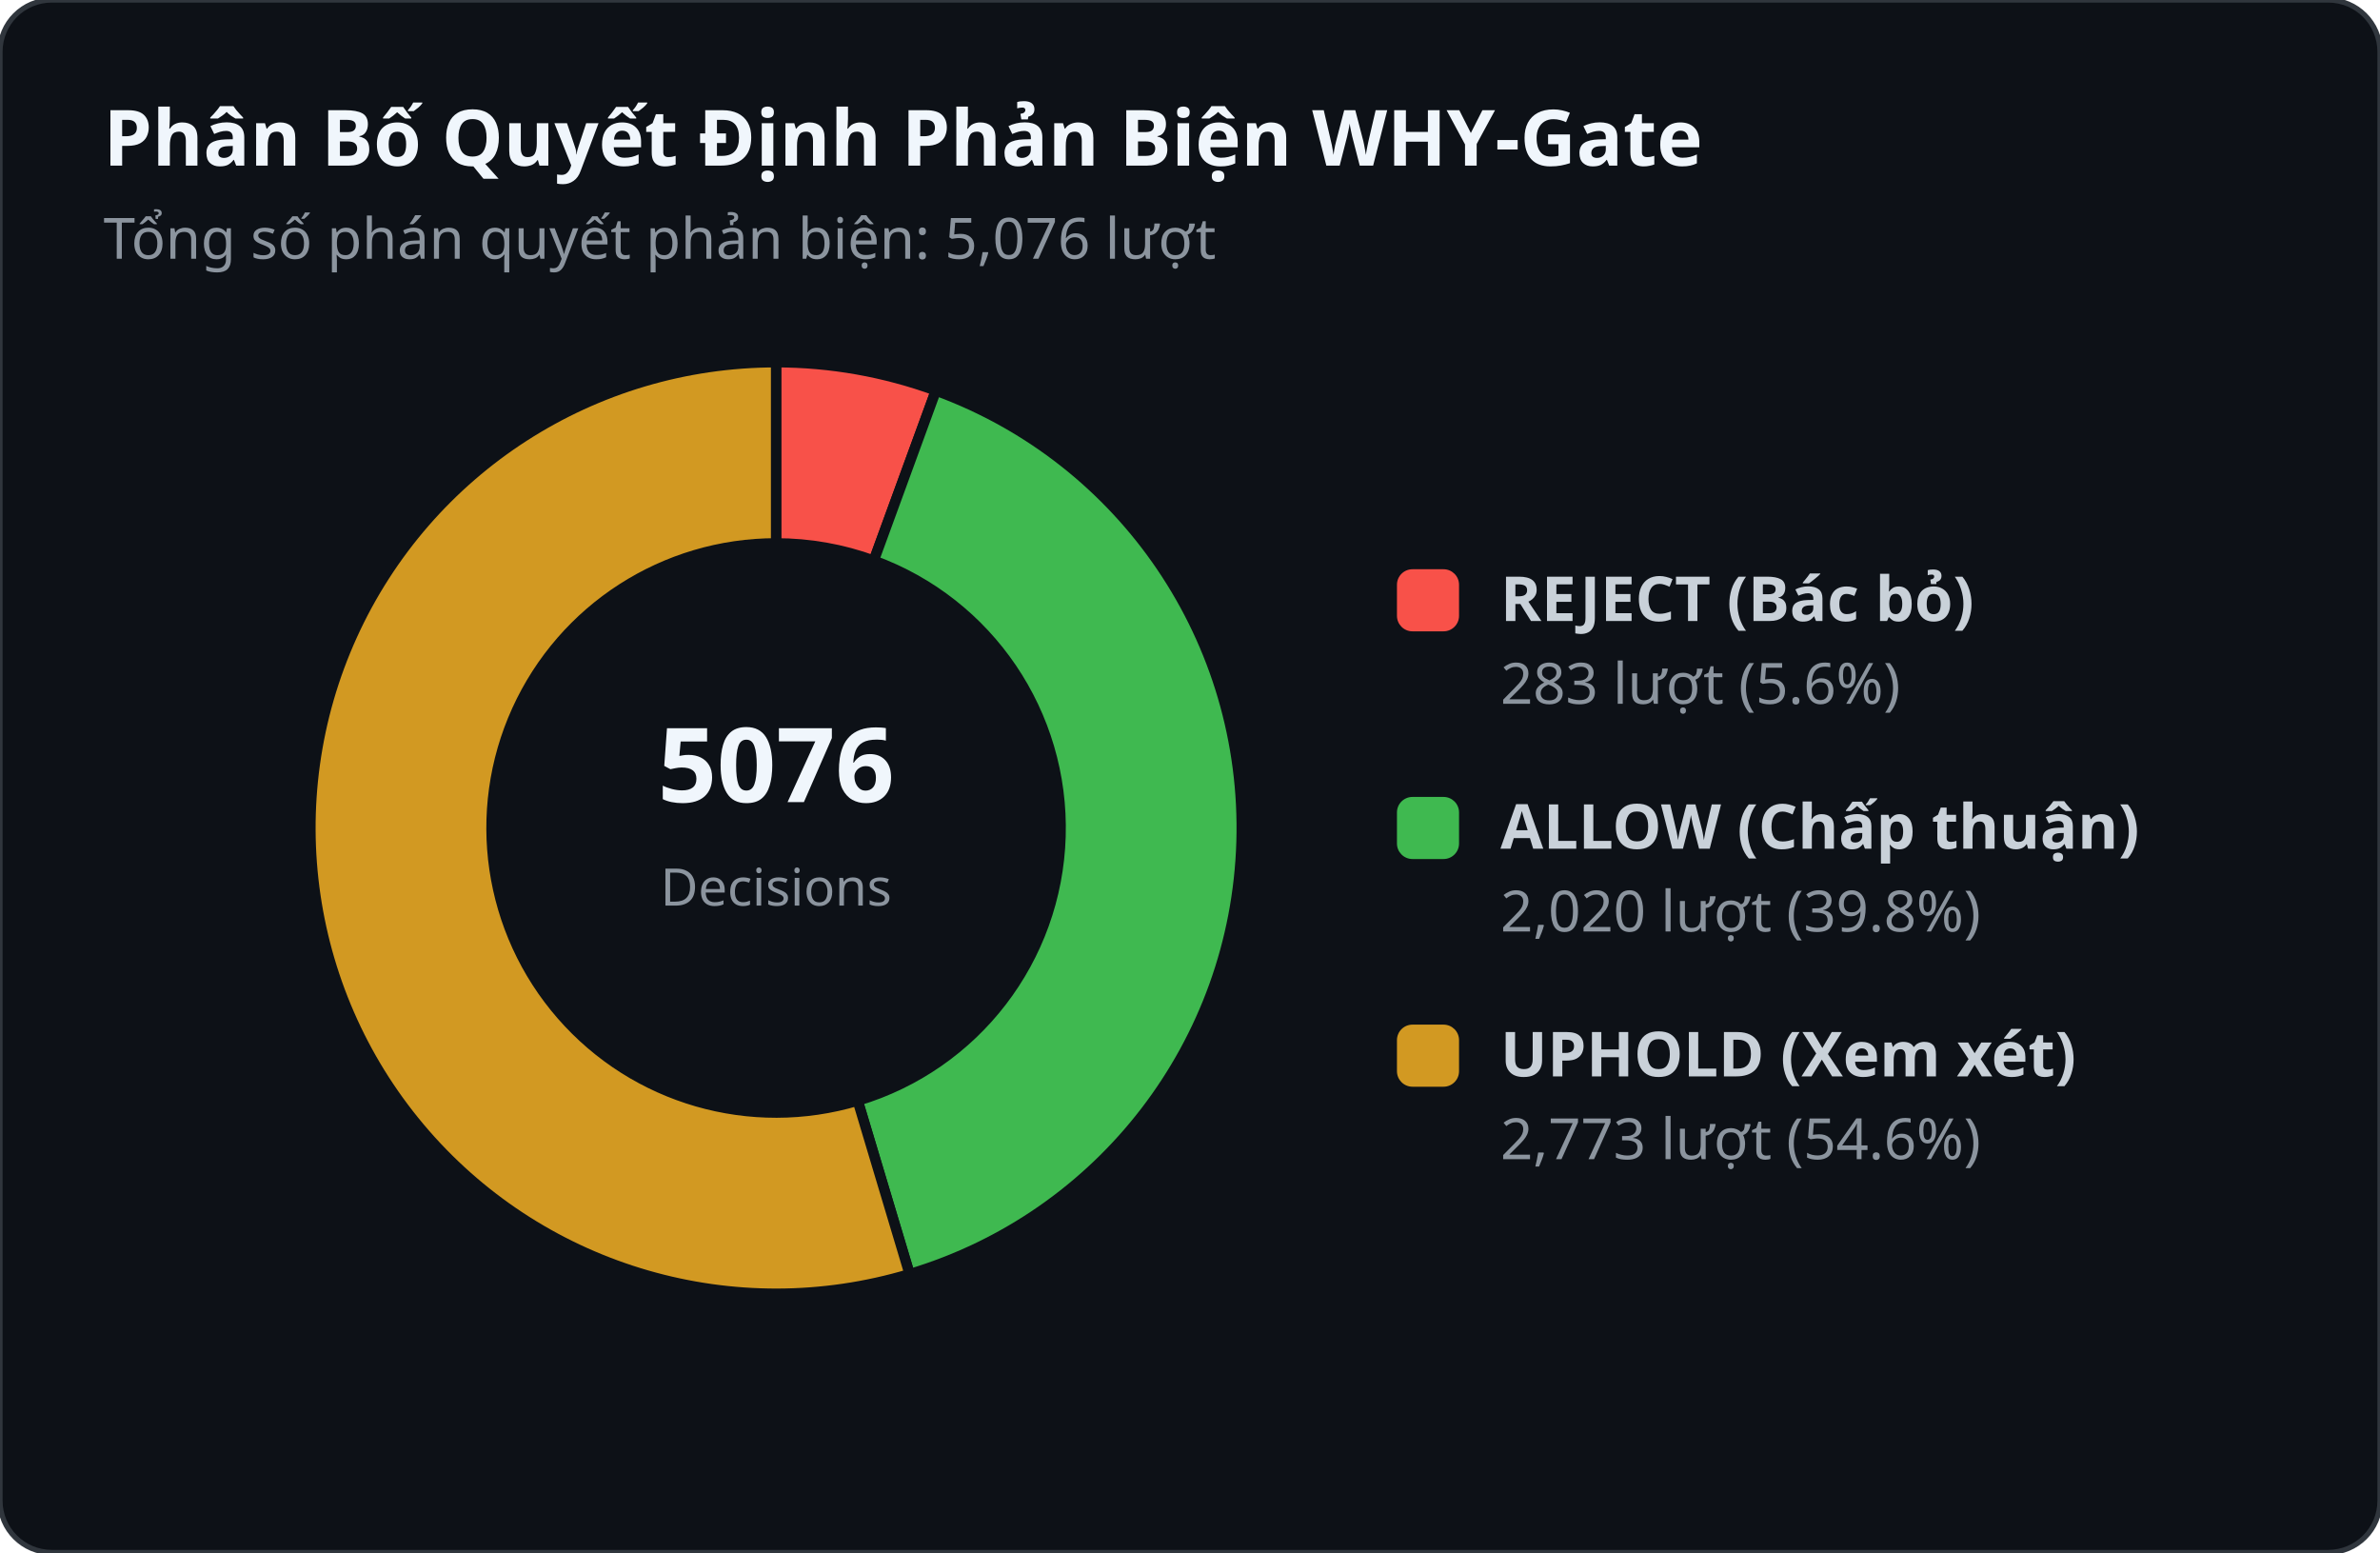
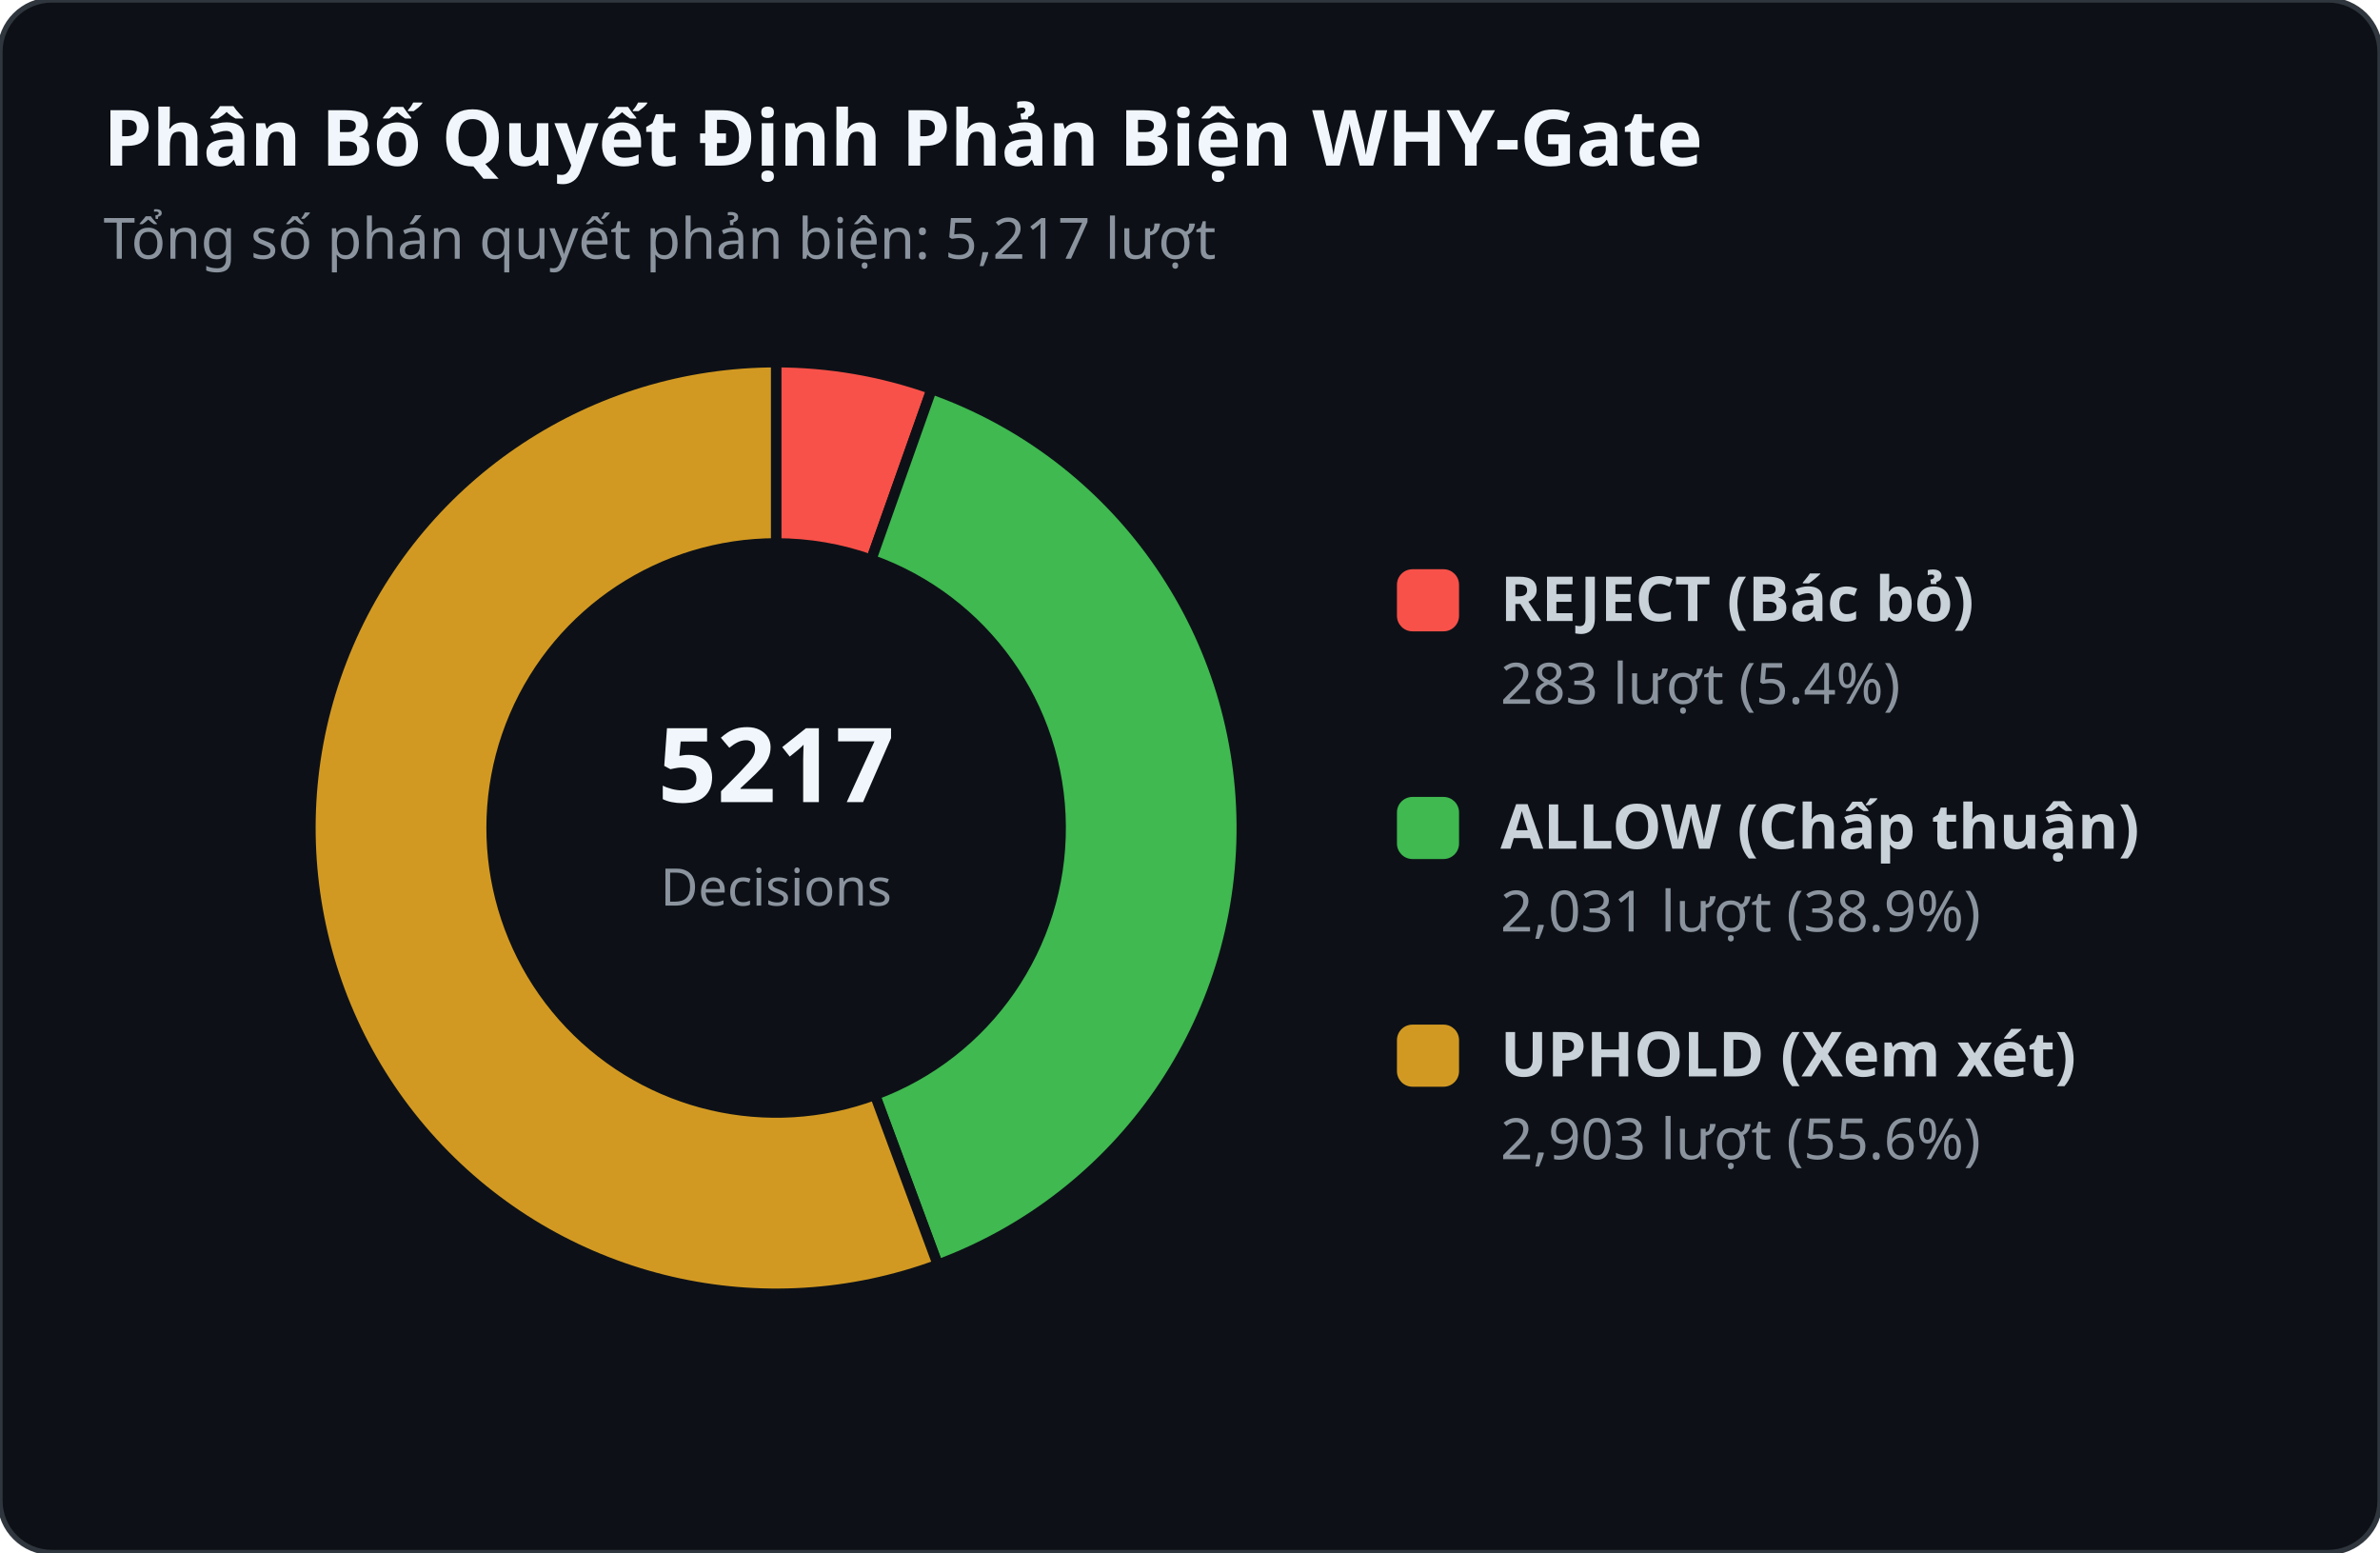
<svg xmlns="http://www.w3.org/2000/svg" width="460" height="300" viewBox="0 0 460 300">
  <rect width="460" height="300" rx="10" fill="#0d1117" stroke="#30363d" stroke-width="1" />
  <text x="20" y="32" font-family="sans-serif" font-size="15" font-weight="600" fill="#f0f6fc">Phân Bố Quyết Định Phản Biện WHY-Gate</text>
-   <text x="20" y="50" font-family="sans-serif" font-size="11" fill="#8b949e">Tổng số phán quyết phản biện: 5,076 lượt</text>
+   <text x="20" y="50" font-family="sans-serif" font-size="11" fill="#8b949e">Tổng số phán quyết phản biện: 5,217 lượt</text>
  <circle cx="150" cy="160" r="90" fill="none" stroke="#30363d" stroke-width="1" />
-   <path d="M 150.00 70.00 A 90 90 0 0 1 180.89 75.47 L 168.88 108.34 A 55 55 0 0 0 150.00 105.00 Z" fill="#f85149" stroke="#0d1117" stroke-width="2" />
-   <path d="M 180.89 75.47 A 90 90 0 0 1 175.81 246.22 L 165.77 212.69 A 55 55 0 0 0 168.88 108.34 Z" fill="#3fb950" stroke="#0d1117" stroke-width="2" />
-   <path d="M 175.81 246.22 A 90 90 0 1 1 150.00 70.00 L 150.00 105.00 A 55 55 0 1 0 165.77 212.69 Z" fill="#d29922" stroke="#0d1117" stroke-width="2" />
-   <text x="150" y="155" text-anchor="middle" font-family="sans-serif" font-size="20" font-weight="700" fill="#f0f6fc">5076</text>
+   <path d="M 150.00 70.00 A 90 90 0 0 1 180.08 75.18 L 168.39 108.16 A 55 55 0 0 0 150.00 105.00 Z" fill="#f85149" stroke="#0d1117" stroke-width="2" />
+   <path d="M 180.08 75.18 A 90 90 0 0 1 181.26 244.40 L 169.10 211.58 A 55 55 0 0 0 168.39 108.16 Z" fill="#3fb950" stroke="#0d1117" stroke-width="2" />
+   <path d="M 181.26 244.40 A 90 90 0 1 1 150.00 70.00 L 150.00 105.00 A 55 55 0 1 0 169.10 211.58 Z" fill="#d29922" stroke="#0d1117" stroke-width="2" />
+   <text x="150" y="155" text-anchor="middle" font-family="sans-serif" font-size="20" font-weight="700" fill="#f0f6fc">5217</text>
  <text x="150" y="175" text-anchor="middle" font-family="sans-serif" font-size="10" fill="#8b949e">Decisions</text>
  <rect x="270" y="110" width="12" height="12" rx="3" fill="#f85149" />
  <text x="290" y="120" font-family="sans-serif" font-size="12" font-weight="600" fill="#c9d1d9">REJECT (Bác bỏ)</text>
-   <text x="290" y="136" font-family="sans-serif" font-size="11" fill="#8b949e">283 lượt (5.6%)</text>
+   <text x="290" y="136" font-family="sans-serif" font-size="11" fill="#8b949e">283 lượt (5.4%)</text>
  <rect x="270" y="154" width="12" height="12" rx="3" fill="#3fb950" />
  <text x="290" y="164" font-family="sans-serif" font-size="12" font-weight="600" fill="#c9d1d9">ALLOW (Chấp thuận)</text>
-   <text x="290" y="180" font-family="sans-serif" font-size="11" fill="#8b949e">2,020 lượt (39.8%)</text>
+   <text x="290" y="180" font-family="sans-serif" font-size="11" fill="#8b949e">2,031 lượt (38.9%)</text>
  <rect x="270" y="198" width="12" height="12" rx="3" fill="#d29922" />
  <text x="290" y="208" font-family="sans-serif" font-size="12" font-weight="600" fill="#c9d1d9">UPHOLD (Xem xét)</text>
-   <text x="290" y="224" font-family="sans-serif" font-size="11" fill="#8b949e">2,773 lượt (54.6%)</text>
+   <text x="290" y="224" font-family="sans-serif" font-size="11" fill="#8b949e">2,903 lượt (55.6%)</text>
</svg>
